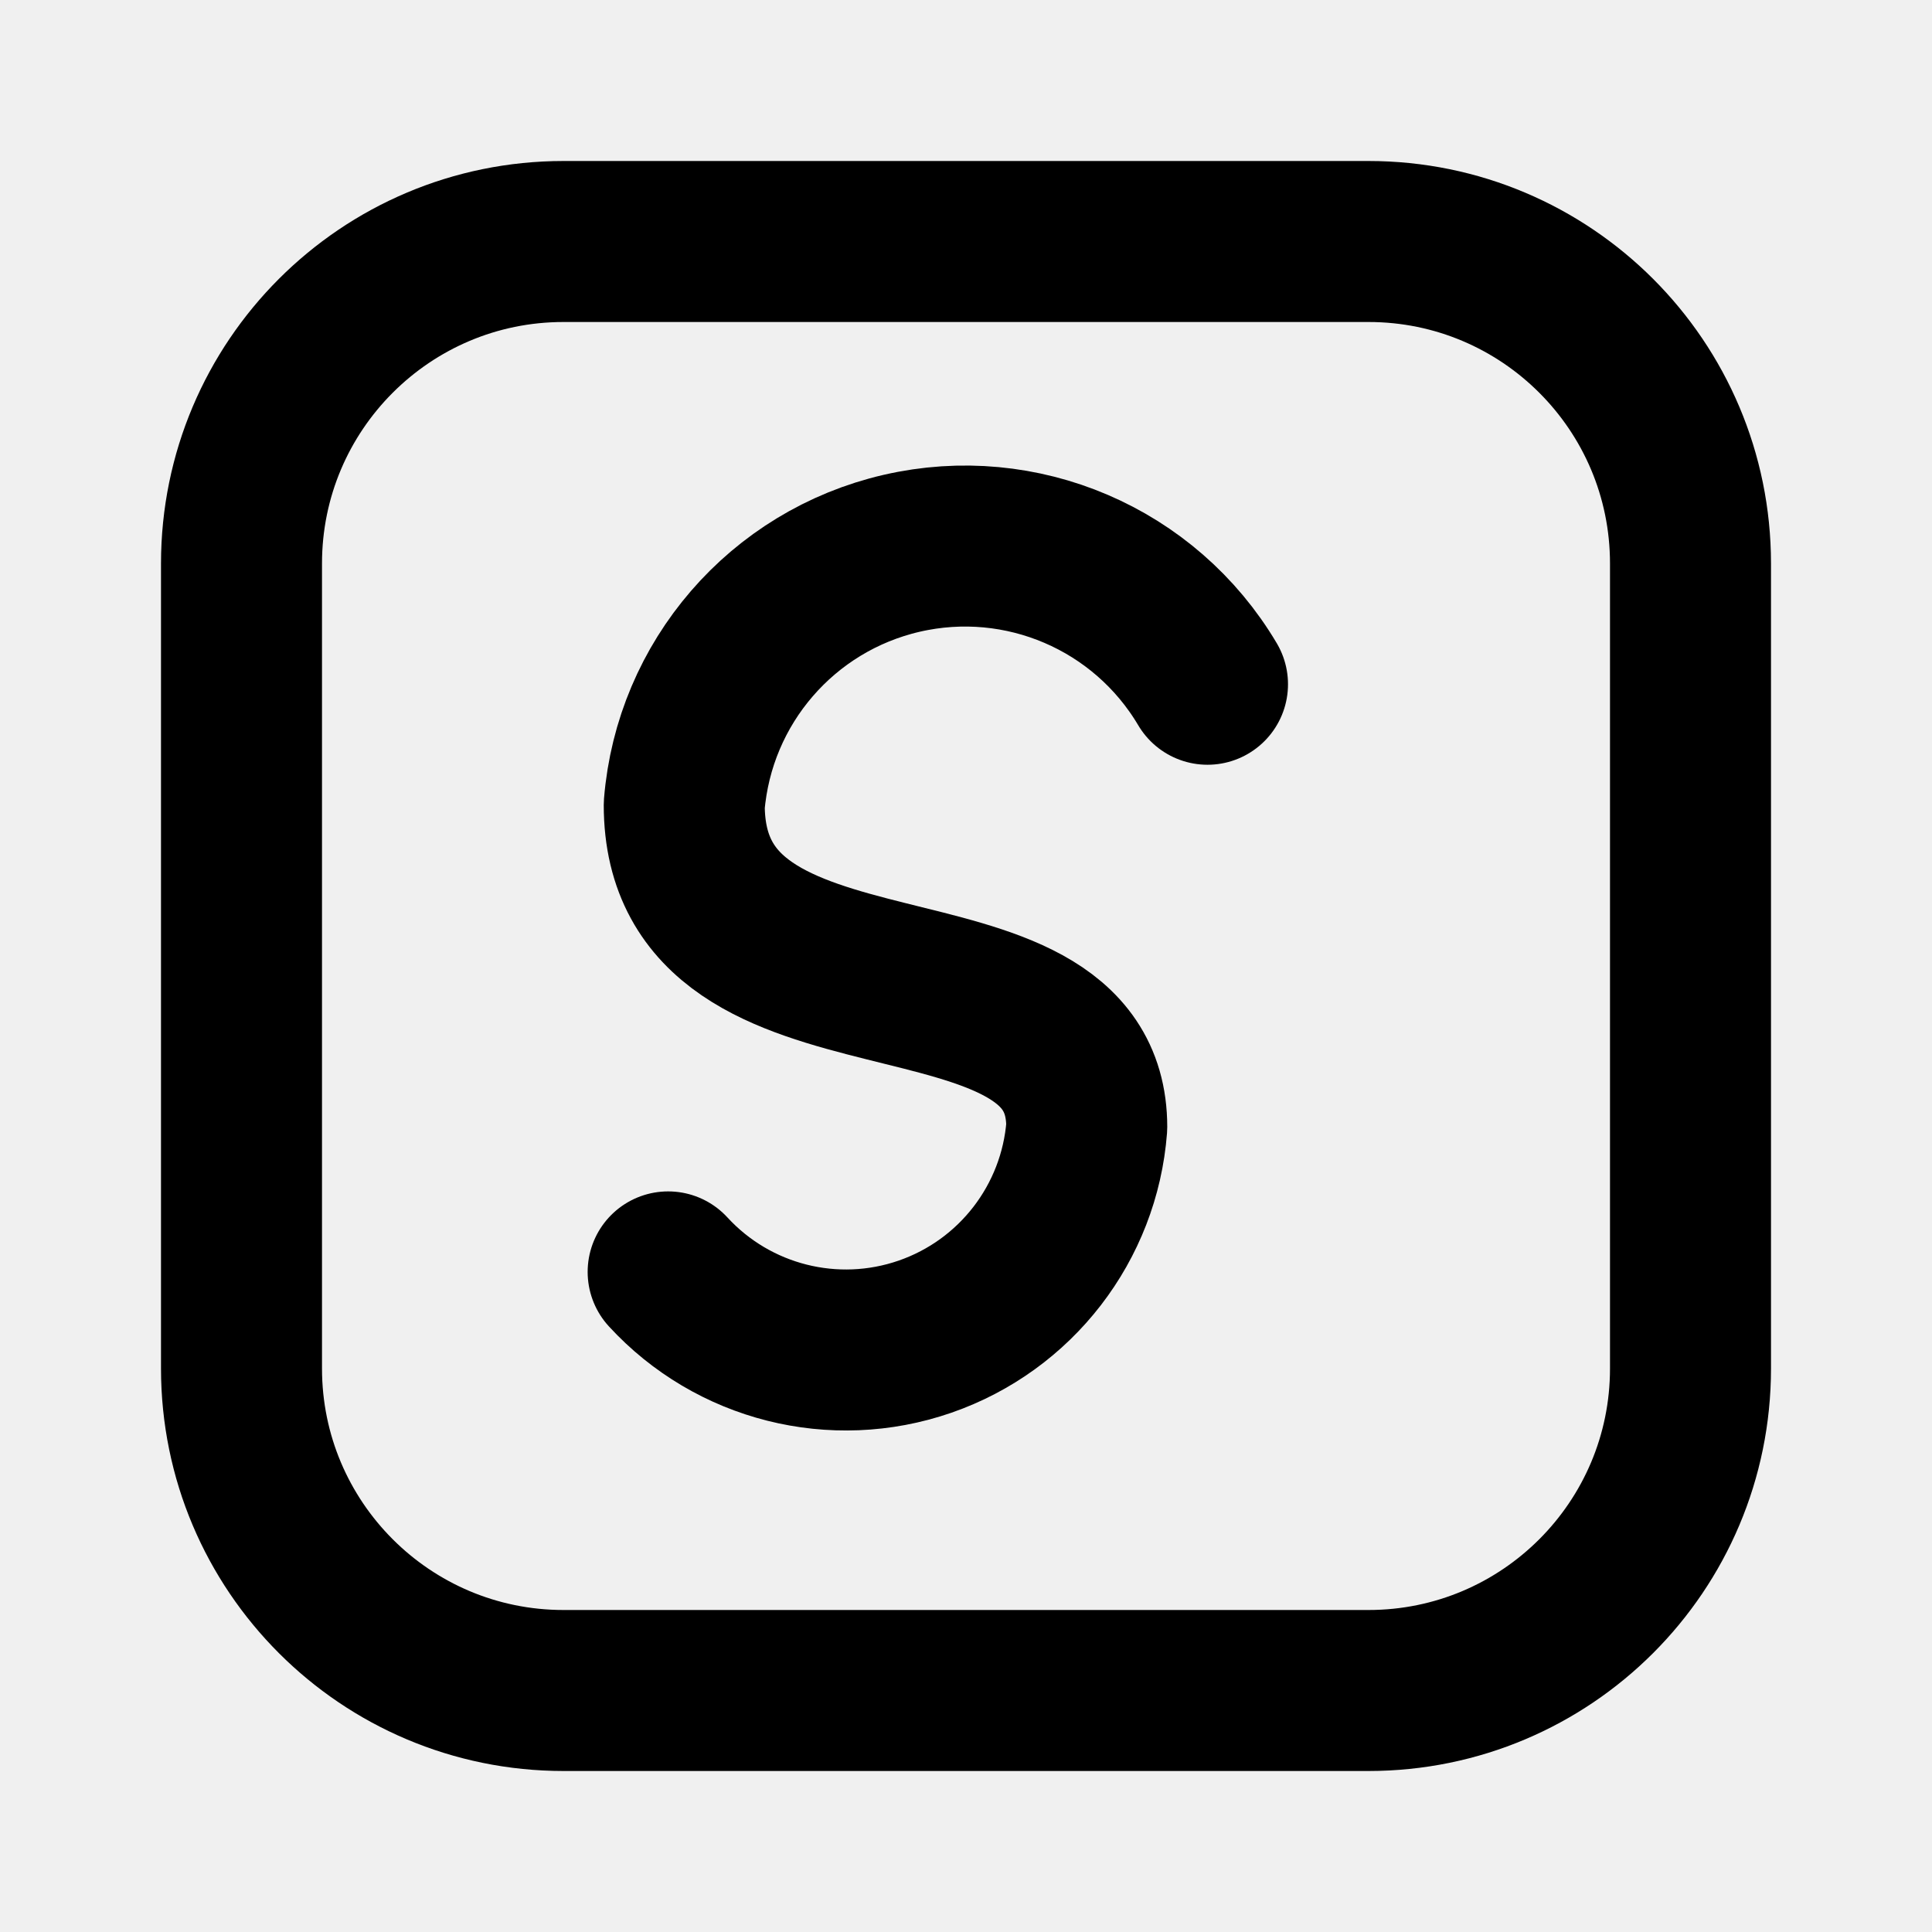
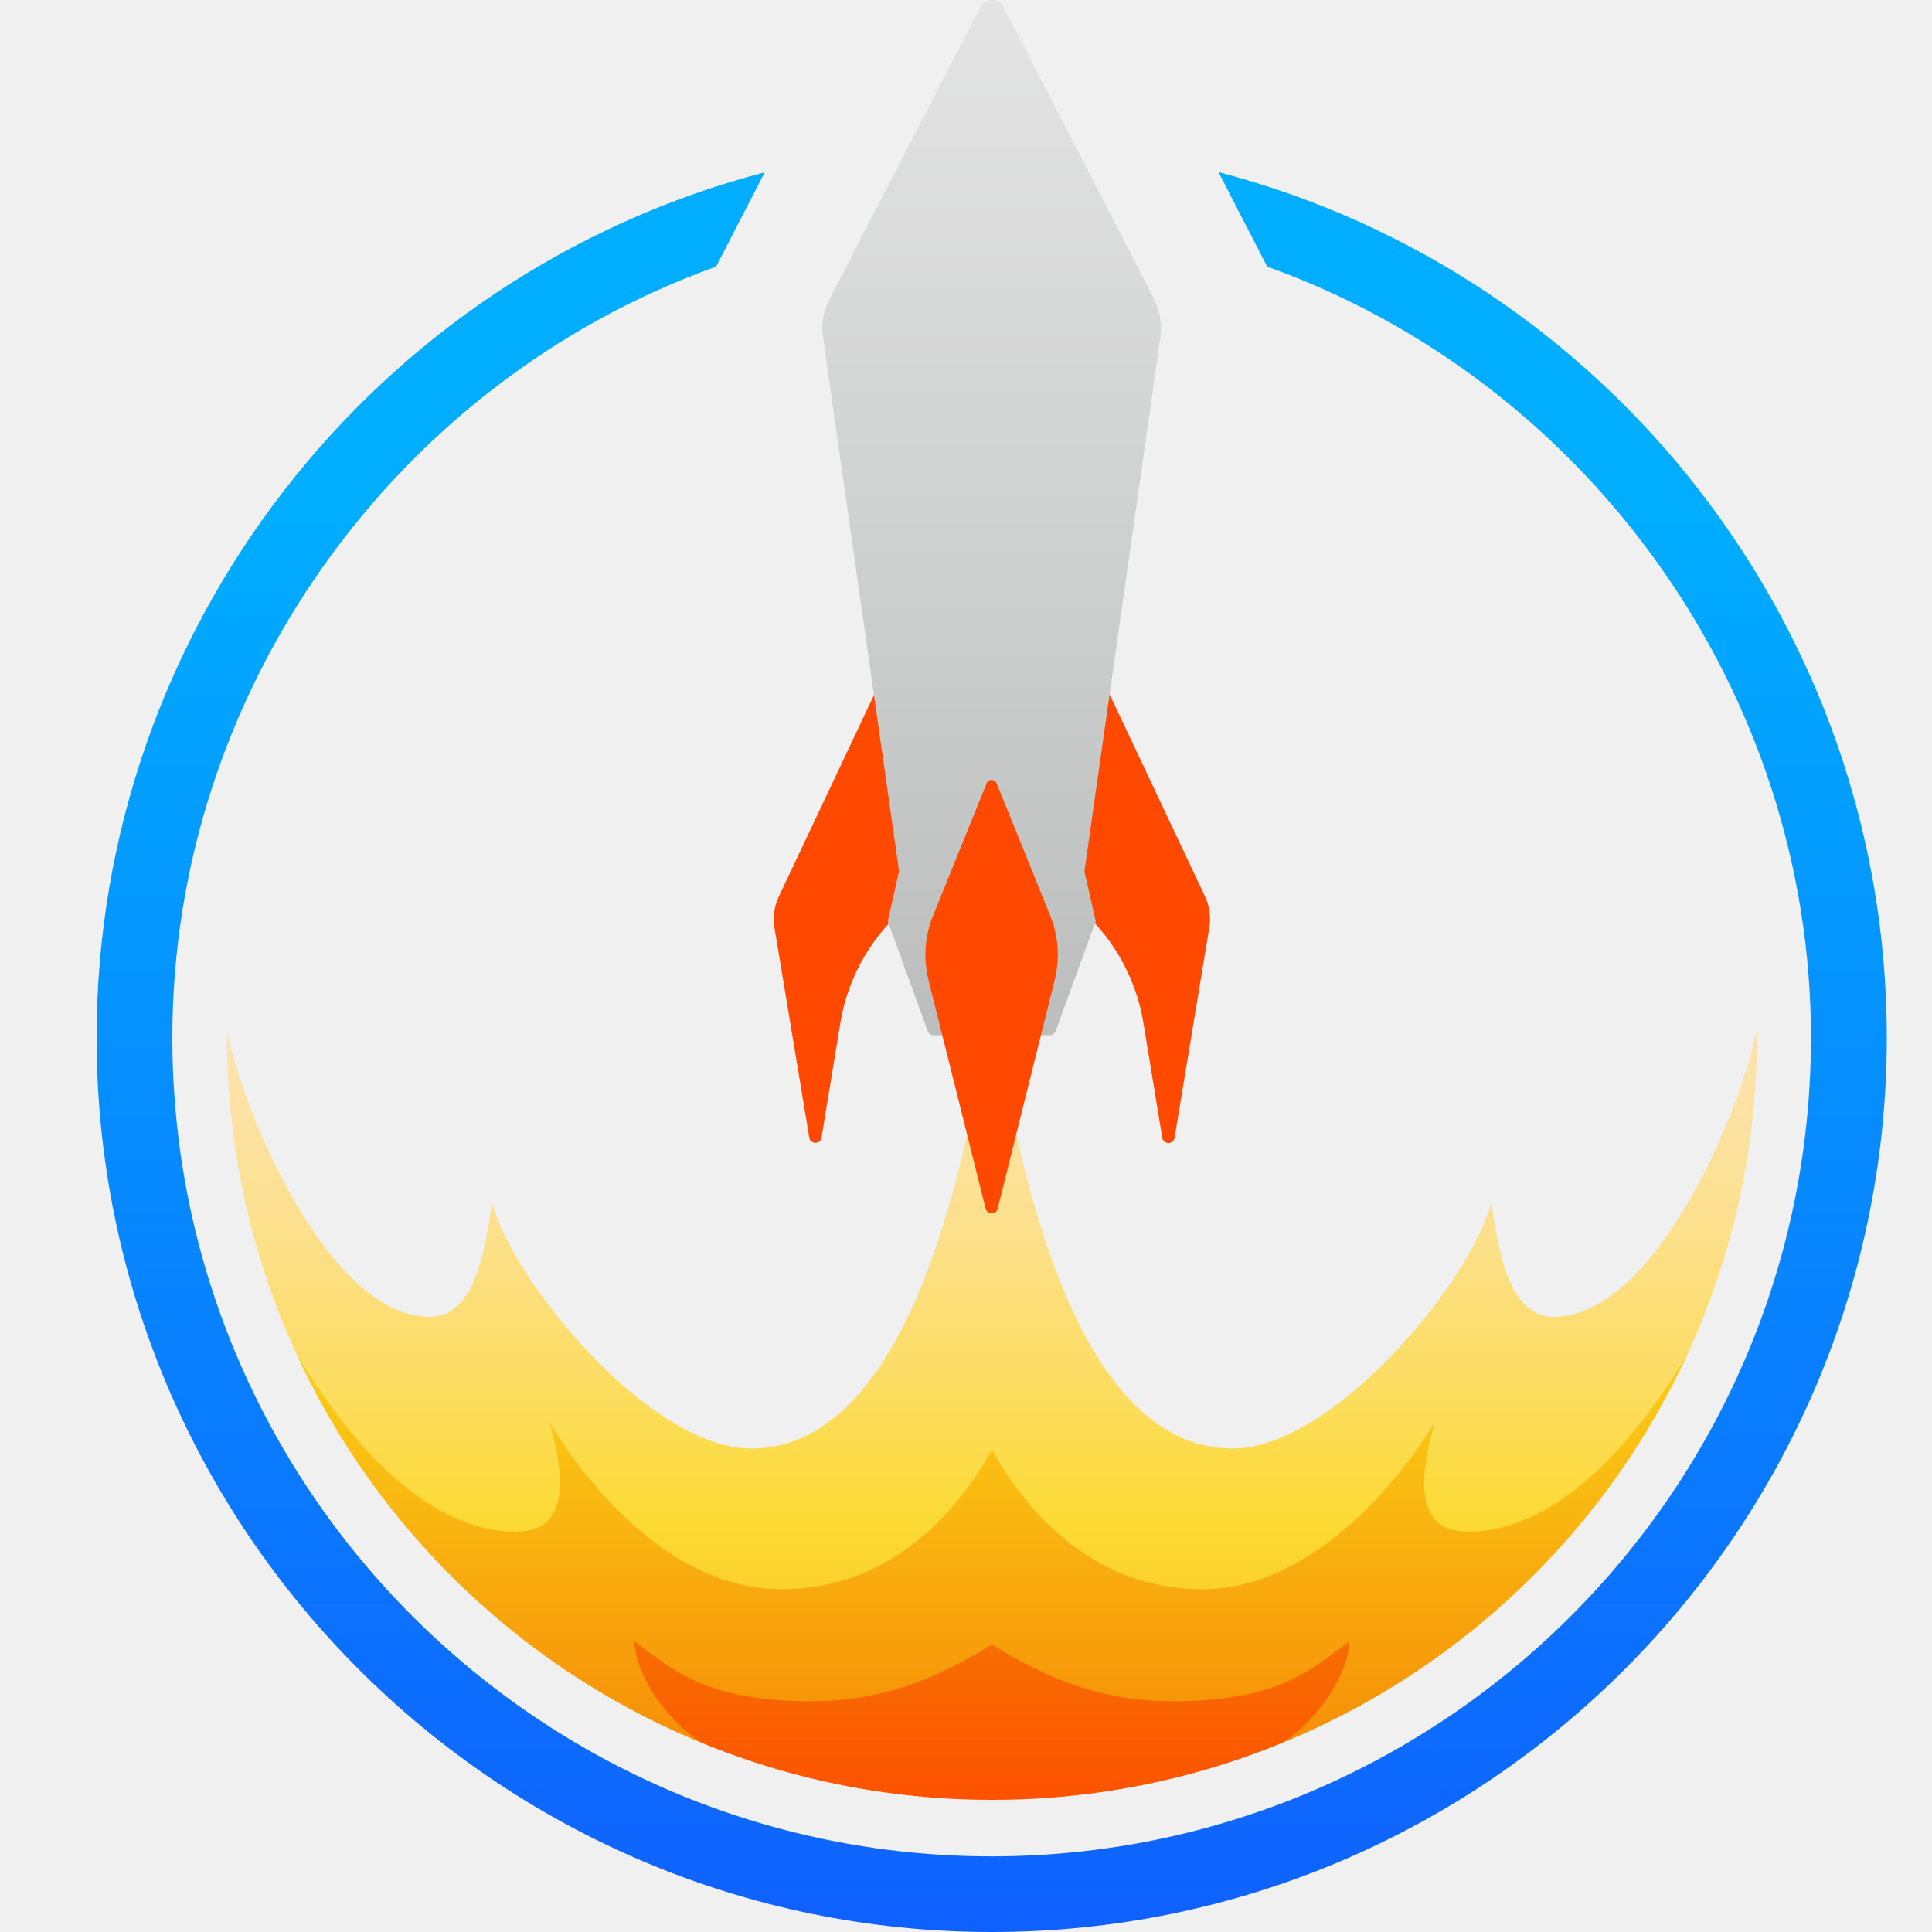
- <svg xmlns="http://www.w3.org/2000/svg" viewBox="0 0 24 24" fill="none" stroke="currentColor" stroke-width="2" stroke-linecap="round" stroke-linejoin="round" aria-hidden="true">
-   <rect x="3" y="3" width="18" height="18" rx="4" />
-   <path d="M15 8.5A3.5 3.5 0 0 0 8.5 10c0 3 5 1.5 5 4a3 3 0 0 1-5.2 1.8" />
+ <svg xmlns="http://www.w3.org/2000/svg" width="20" height="20" viewBox="0 0 20 20" fill="none">
+   <path d="M12.614 1.782L13.118 2.76C16.454 3.956 18.747 7.175 18.747 10.74C18.747 15.414 14.942 19.217 10.264 19.217C5.587 19.217 1.784 15.414 1.784 10.74C1.784 7.173 4.076 3.956 7.413 2.76L7.916 1.784C3.876 2.84 1 6.518 1 10.74C1 15.845 5.158 20 10.266 20C15.375 20 19.532 15.845 19.532 10.74C19.532 6.518 16.657 2.838 12.614 1.782Z" fill="url(#paint0_linear_29_303)" />
+   <mask id="mask0_29_303" style="mask-type:luminance" maskUnits="userSpaceOnUse" x="2" y="2" width="17" height="17">
+     <path d="M10.269 18.632C14.643 18.632 18.189 15.088 18.189 10.717C18.189 6.346 14.643 2.803 10.269 2.803C5.895 2.803 2.35 6.346 2.35 10.717C2.35 15.088 5.895 18.632 10.269 18.632Z" fill="white" />
+   </mask>
+   <g mask="url(#mask0_29_303)">
+     <path d="M18.202 10.53C18.158 11.131 17.227 13.632 16.082 13.632C15.618 13.632 15.514 12.953 15.438 12.448C15.232 13.253 13.81 14.995 12.757 14.995C10.842 14.995 10.396 10.957 10.266 10.418C10.136 10.955 9.69 14.995 7.775 14.995C6.721 14.995 5.3 13.255 5.094 12.448C5.018 12.953 4.916 13.632 4.449 13.632C3.305 13.632 2.374 11.131 2.33 10.53C2.085 10.892 2.088 12.355 2.452 13.292C3.667 16.421 6.71 18.643 10.264 18.643C13.818 18.643 16.861 16.421 18.076 13.292C18.44 12.355 18.444 10.894 18.198 10.53H18.202Z" fill="url(#paint1_linear_29_303)" />
+     <path d="M10.269 15.006C10.585 15.585 11.273 16.452 12.45 16.452C13.628 16.452 14.544 15.238 14.851 14.726C14.752 15.086 14.553 15.856 15.194 15.856C16.664 15.856 17.726 13.534 17.726 13.534C16.567 16.519 13.662 18.641 10.269 18.641C6.877 18.641 3.972 16.519 2.812 13.534C2.812 13.534 3.875 15.856 5.345 15.856C5.987 15.856 5.787 15.084 5.688 14.726C5.995 15.238 6.881 16.452 8.088 16.452C9.266 16.452 9.952 15.583 10.269 15.006Z" fill="url(#paint2_linear_29_303)" />
+     <path d="M12.136 17.611C11.413 17.611 10.85 17.386 10.269 17.024C9.687 17.384 9.124 17.611 8.402 17.611C7.3 17.611 6.966 17.286 6.566 16.989C6.578 17.367 6.964 17.902 7.363 18.095C8.249 18.485 9.245 18.641 10.269 18.641C11.292 18.641 12.288 18.483 13.174 18.095C13.574 17.9 13.958 17.367 13.971 16.989C13.572 17.286 13.238 17.611 12.136 17.611Z" fill="url(#paint3_linear_29_303)" />
+   </g>
+   <path d="M9.199 6.874L8.062 9.282C8.015 9.381 7.999 9.492 8.017 9.602L8.378 11.777C8.389 11.848 8.493 11.848 8.504 11.777L8.699 10.591C8.779 10.099 9.041 9.654 9.433 9.344L9.199 6.873V6.874Z" fill="#FF4800" />
+   <path d="M11.338 6.874L12.475 9.282C12.521 9.381 12.538 9.492 12.519 9.602L12.159 11.779C12.148 11.85 12.045 11.85 12.032 11.779L11.837 10.591C11.757 10.099 11.495 9.654 11.104 9.344L11.338 6.873V6.874Z" fill="#FF4800" />
+   <path d="M11.948 3.096L10.39 0.074C10.339 -0.025 10.2 -0.025 10.148 0.074L8.589 3.094C8.524 3.219 8.5 3.362 8.521 3.499L9.307 9.02L9.19 9.537L9.604 10.673C9.613 10.699 9.637 10.716 9.663 10.716H10.869C10.895 10.716 10.919 10.699 10.928 10.673L11.343 9.537L11.226 9.02L12.011 3.499C12.032 3.36 12.008 3.219 11.943 3.094L11.948 3.096Z" fill="url(#paint4_linear_29_303)" />
+   <path d="M10.213 8.111L9.659 9.479C9.573 9.691 9.557 9.925 9.612 10.146L10.203 12.511C10.22 12.576 10.313 12.576 10.328 12.511L10.918 10.146C10.974 9.925 10.957 9.691 10.872 9.479L10.318 8.111C10.298 8.062 10.229 8.062 10.211 8.111H10.213Z" fill="#FF4800" />
+   <defs>
+     <linearGradient id="paint0_linear_29_303" x1="10.266" y1="-3.482" x2="10.266" y2="25.896" gradientUnits="userSpaceOnUse">
+       <stop offset="0.3" stop-color="#00ADFF" />
+       <stop offset="1" stop-color="#1542FF" />
+     </linearGradient>
+     <linearGradient id="paint1_linear_29_303" x1="10.268" y1="10.758" x2="10.268" y2="21.316" gradientUnits="userSpaceOnUse">
+       <stop stop-color="#FCE3AD" />
+       <stop offset="0.07" stop-color="#FCE2A4" />
+       <stop offset="0.19" stop-color="#FCE08B" />
+       <stop offset="0.33" stop-color="#FCDD64" />
+       <stop offset="0.48" stop-color="#FCDA32" />
+       <stop offset="0.66" stop-color="#F9BC22" />
+       <stop offset="1" stop-color="#F57700" />
+     </linearGradient>
+     <linearGradient id="paint2_linear_29_303" x1="10.269" y1="13.459" x2="10.269" y2="19.46" gradientUnits="userSpaceOnUse">
+       <stop stop-color="#FCD619" />
+       <stop offset="0.35" stop-color="#F9B811" />
+       <stop offset="1" stop-color="#F57700" />
+     </linearGradient>
+     <linearGradient id="paint3_linear_29_303" x1="10.269" y1="16.46" x2="10.269" y2="19.226" gradientUnits="userSpaceOnUse">
+       <stop stop-color="#F57700" />
+       <stop offset="1" stop-color="#FF4800" />
+     </linearGradient>
+     <linearGradient id="paint4_linear_29_303" x1="10.269" y1="0.001" x2="10.269" y2="13.955" gradientUnits="userSpaceOnUse">
+       <stop stop-color="#E4E4E4" />
+       <stop offset="0.88" stop-color="#B6B8B8" />
+     </linearGradient>
+   </defs>
</svg>
